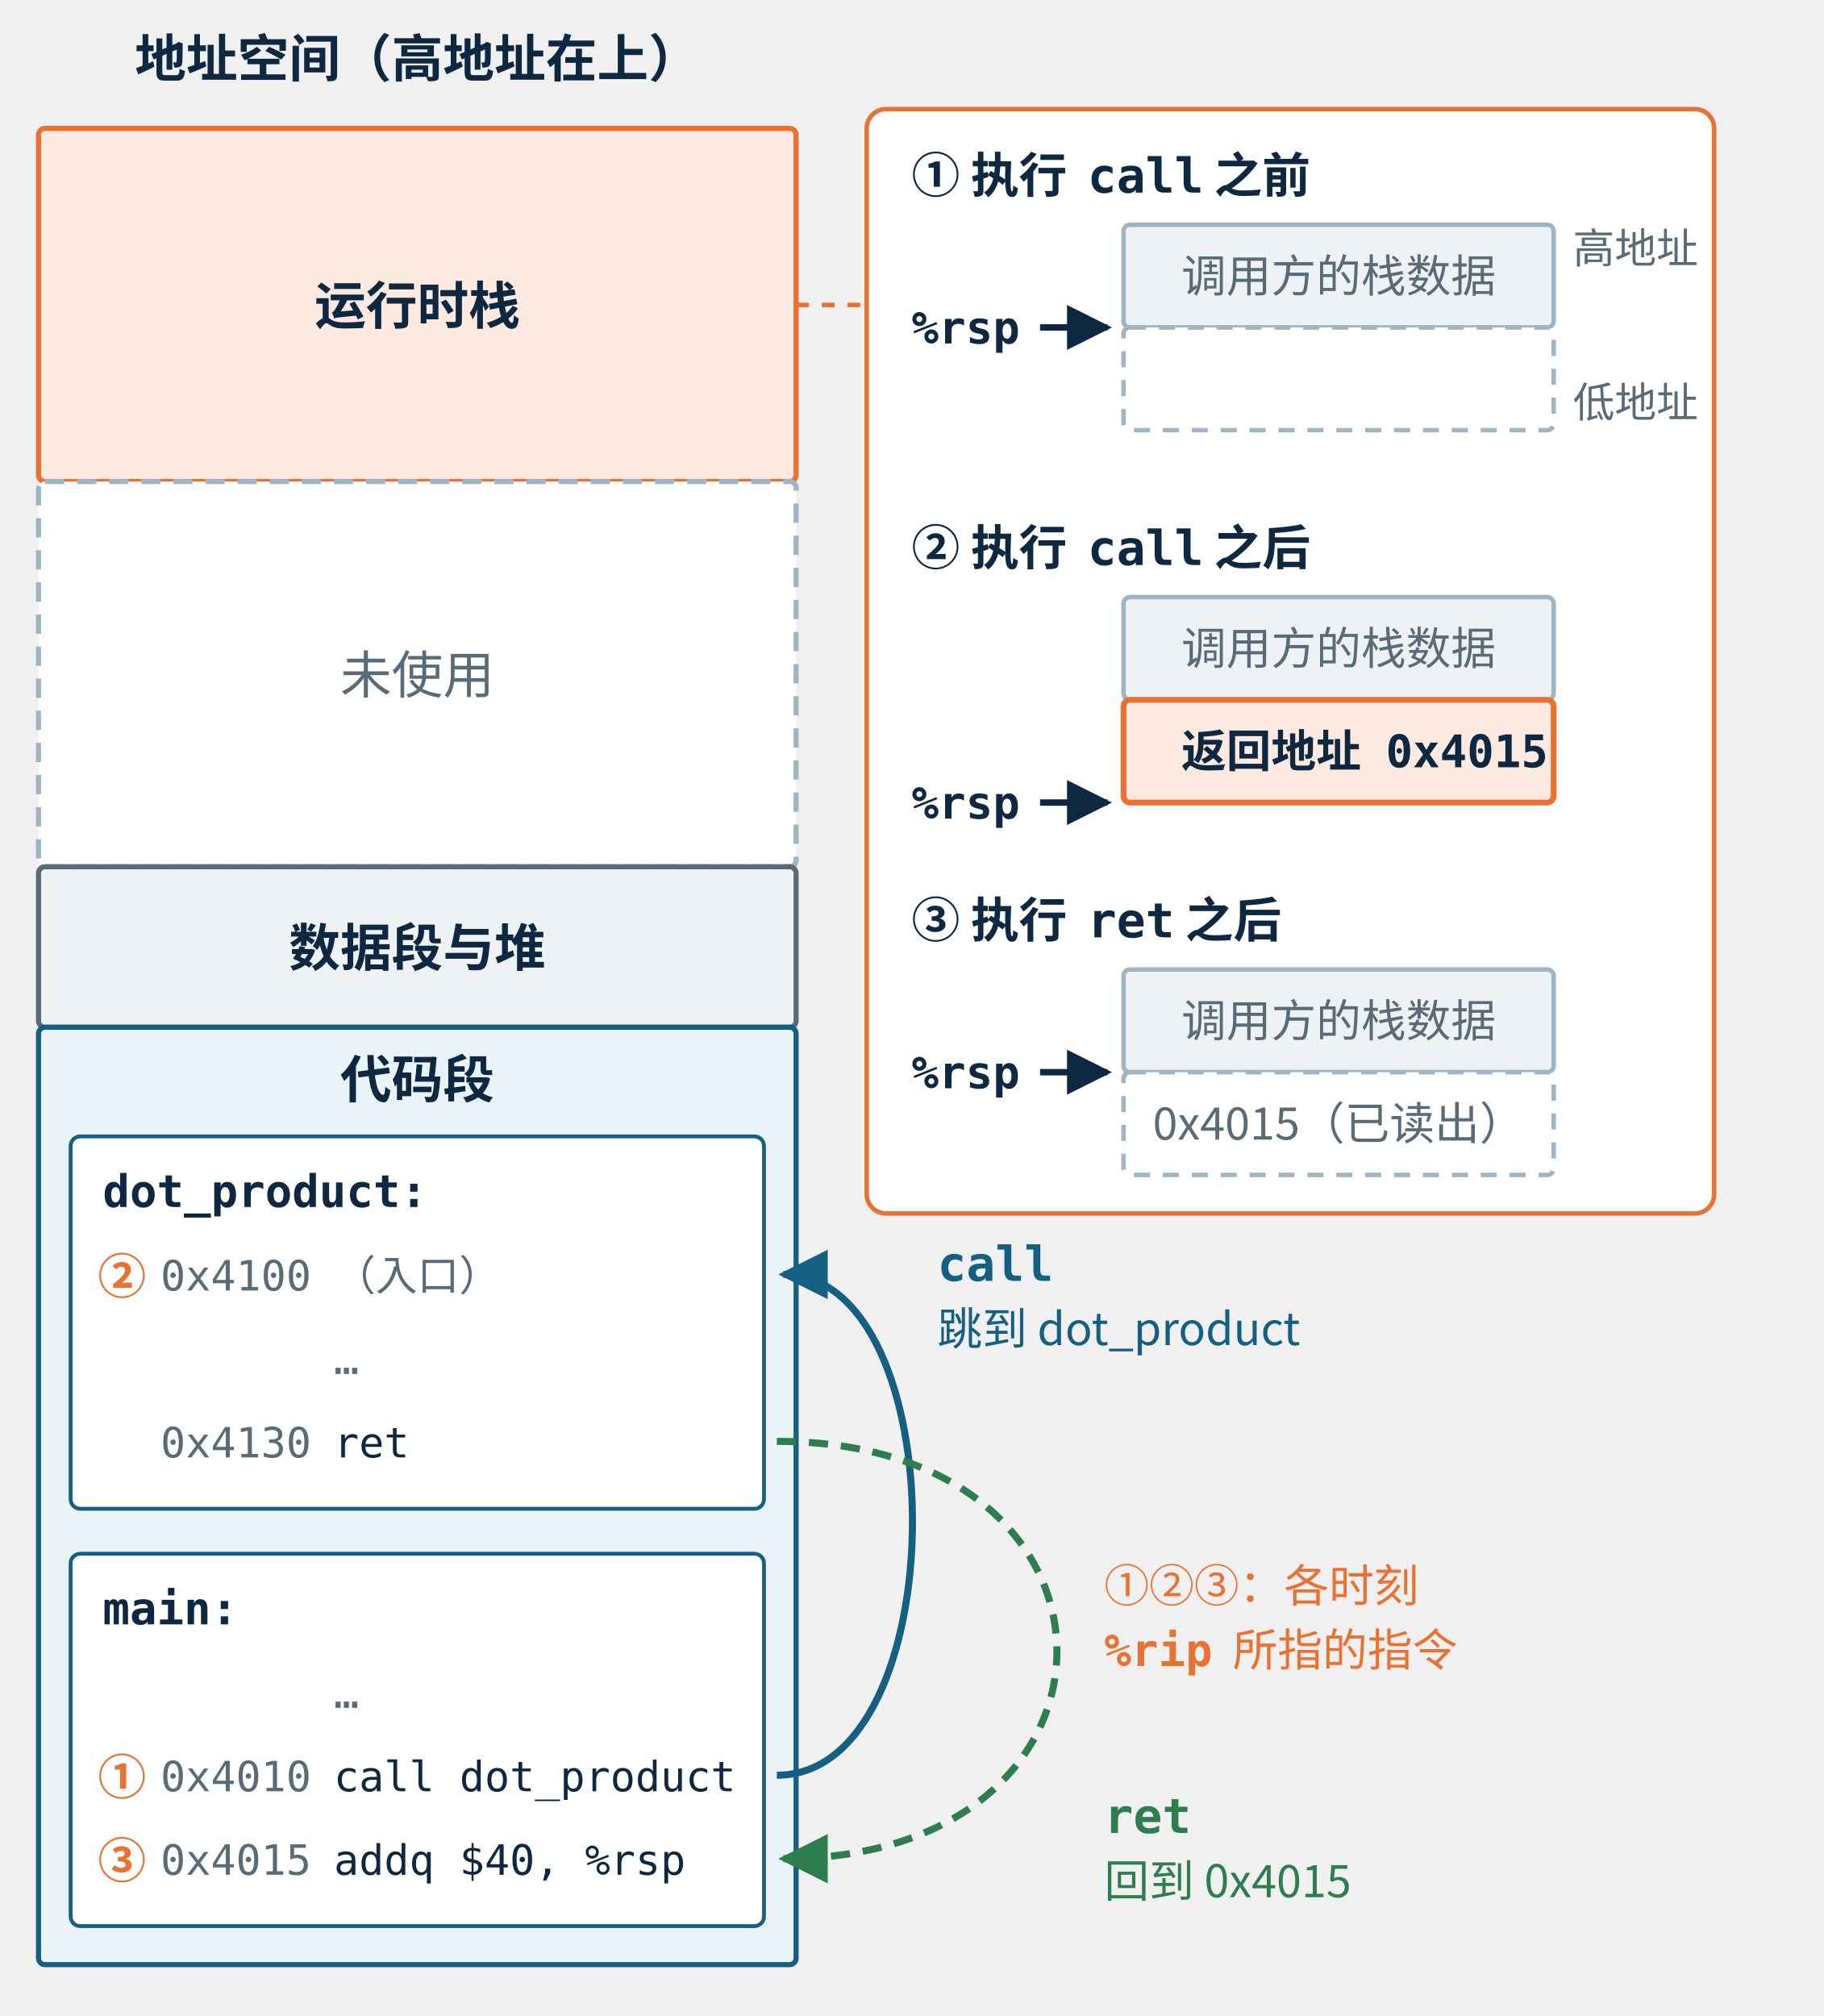
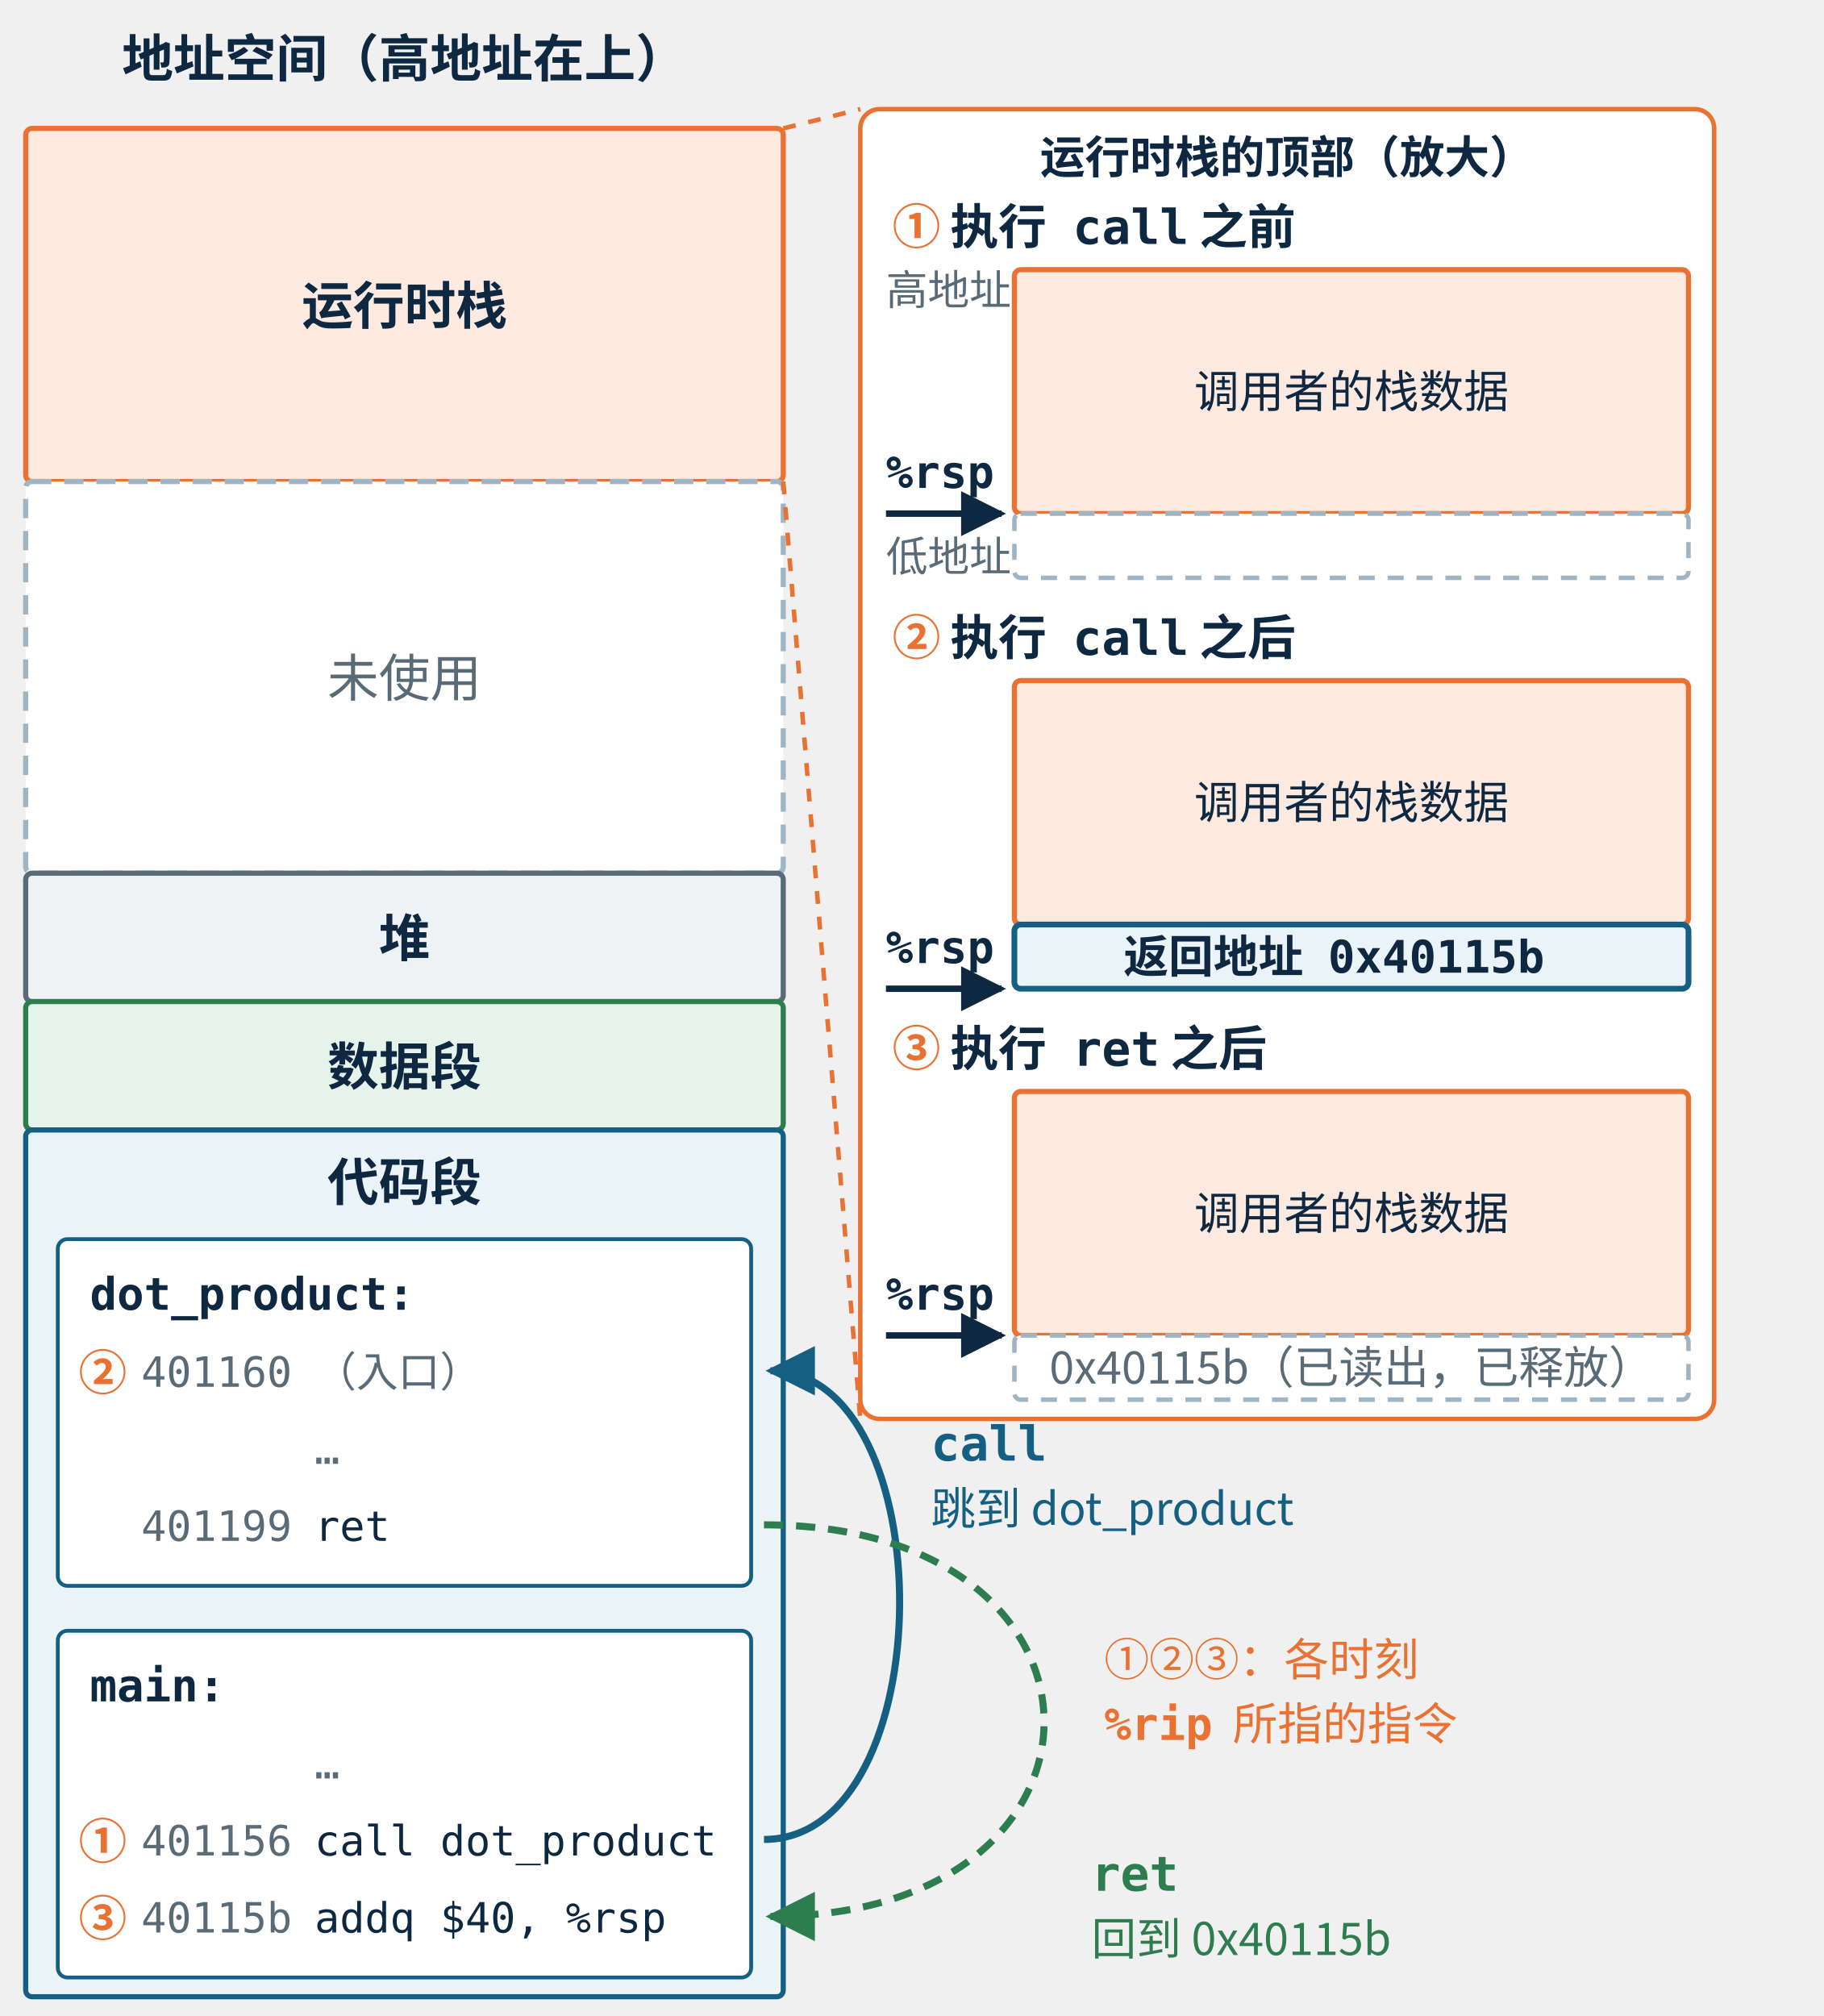
<svg xmlns="http://www.w3.org/2000/svg" viewBox="0 0 568 628" width="568" height="628">
  <defs>
    <marker id="ah-156082" viewBox="0 0 10 10" refX="9" refY="5" markerWidth="7" markerHeight="7" orient="auto-start-reverse">
      <path d="M0,0 L10,5 L0,10 z" fill="#156082" />
    </marker>
    <marker id="ah-e97132" viewBox="0 0 10 10" refX="9" refY="5" markerWidth="7" markerHeight="7" orient="auto-start-reverse">
      <path d="M0,0 L10,5 L0,10 z" fill="#e97132" />
    </marker>
    <marker id="ah-0e2841" viewBox="0 0 10 10" refX="9" refY="5" markerWidth="7" markerHeight="7" orient="auto-start-reverse">
      <path d="M0,0 L10,5 L0,10 z" fill="#0e2841" />
    </marker>
    <marker id="ah-2e7d4f" viewBox="0 0 10 10" refX="9" refY="5" markerWidth="7" markerHeight="7" orient="auto-start-reverse">
      <path d="M0,0 L10,5 L0,10 z" fill="#2e7d4f" />
    </marker>
    <marker id="ah-c0392b" viewBox="0 0 10 10" refX="9" refY="5" markerWidth="7" markerHeight="7" orient="auto-start-reverse">
      <path d="M0,0 L10,5 L0,10 z" fill="#c0392b" />
    </marker>
    <marker id="ah-5a6b78" viewBox="0 0 10 10" refX="9" refY="5" markerWidth="7" markerHeight="7" orient="auto-start-reverse">
      <path d="M0,0 L10,5 L0,10 z" fill="#5a6b78" />
    </marker>
    <marker id="ah-9fb5c3" viewBox="0 0 10 10" refX="9" refY="5" markerWidth="7" markerHeight="7" orient="auto-start-reverse">
      <path d="M0,0 L10,5 L0,10 z" fill="#9fb5c3" />
    </marker>
  </defs>
-   <text x="130.0" y="24.0" font-family="PingFang SC, Noto Sans CJK SC, Source Han Sans SC, sans-serif" font-size="16" font-weight="bold" fill="#0e2841" text-anchor="middle">地址空间（高地址在上）</text>
-   <rect x="12.0" y="40.0" width="236.0" height="110.0" rx="2" fill="#fce9df" stroke="#e97132" stroke-width="1.6" />
-   <text x="130.0" y="101.0" font-family="PingFang SC, Noto Sans CJK SC, Source Han Sans SC, sans-serif" font-size="16" font-weight="bold" fill="#0e2841" text-anchor="middle">运行时栈</text>
-   <rect x="12.0" y="150.0" width="236.0" height="120.0" rx="2" fill="#ffffff" stroke="#9fb5c3" stroke-width="1.6" stroke-dasharray="6 4" />
-   <text x="130.0" y="216.0" font-family="PingFang SC, Noto Sans CJK SC, Source Han Sans SC, sans-serif" font-size="16" font-weight="normal" fill="#5a6b78" text-anchor="middle">未使用</text>
-   <rect x="12.0" y="270.0" width="236.0" height="50.0" rx="2" fill="#eef2f4" stroke="#5a6b78" stroke-width="1.6" />
-   <text x="130.0" y="301.0" font-family="PingFang SC, Noto Sans CJK SC, Source Han Sans SC, sans-serif" font-size="16" font-weight="bold" fill="#0e2841" text-anchor="middle">数据段与堆</text>
-   <rect x="12.0" y="320.0" width="236.0" height="292.0" rx="2" fill="#eaf3f7" stroke="#156082" stroke-width="1.6" />
-   <text x="130.0" y="342.0" font-family="PingFang SC, Noto Sans CJK SC, Source Han Sans SC, sans-serif" font-size="16" font-weight="bold" fill="#0e2841" text-anchor="middle">代码段</text>
-   <rect x="22.0" y="354.0" width="216.0" height="116.0" rx="3" fill="#ffffff" stroke="#156082" stroke-width="1.2" />
-   <text x="32.0" y="376.0" font-family="SFMono-Regular, Menlo, DejaVu Sans Mono, Consolas, monospace" font-size="14" font-weight="bold" fill="#0e2841" text-anchor="start">dot_product:</text>
-   <text x="38.0" y="403.0" font-family="PingFang SC, Noto Sans CJK SC, Source Han Sans SC, sans-serif" font-size="15" font-weight="bold" fill="#e97132" text-anchor="middle">②</text>
-   <text x="50.0" y="402.0" font-family="SFMono-Regular, Menlo, DejaVu Sans Mono, Consolas, monospace" font-size="13" font-weight="normal" fill="#5a6b78" text-anchor="start">0x4100</text>
-   <text x="104.0" y="402.0" font-family="SFMono-Regular, Menlo, DejaVu Sans Mono, Consolas, monospace" font-size="13" font-weight="normal" fill="#5a6b78" text-anchor="start">（入口）</text>
-   <text x="50.0" y="428.0" font-family="SFMono-Regular, Menlo, DejaVu Sans Mono, Consolas, monospace" font-size="13" font-weight="normal" fill="#5a6b78" text-anchor="start" />
-   <text x="104.0" y="428.0" font-family="SFMono-Regular, Menlo, DejaVu Sans Mono, Consolas, monospace" font-size="13" font-weight="normal" fill="#5a6b78" text-anchor="start">…</text>
-   <text x="50.0" y="454.0" font-family="SFMono-Regular, Menlo, DejaVu Sans Mono, Consolas, monospace" font-size="13" font-weight="normal" fill="#5a6b78" text-anchor="start">0x4130</text>
-   <text x="104.0" y="454.0" font-family="SFMono-Regular, Menlo, DejaVu Sans Mono, Consolas, monospace" font-size="13" font-weight="normal" fill="#0e2841" text-anchor="start">ret</text>
-   <rect x="22.0" y="484.0" width="216.0" height="116.0" rx="3" fill="#ffffff" stroke="#156082" stroke-width="1.2" />
-   <text x="32.0" y="506.0" font-family="SFMono-Regular, Menlo, DejaVu Sans Mono, Consolas, monospace" font-size="14" font-weight="bold" fill="#0e2841" text-anchor="start">main:</text>
-   <text x="50.0" y="532.0" font-family="SFMono-Regular, Menlo, DejaVu Sans Mono, Consolas, monospace" font-size="13" font-weight="normal" fill="#5a6b78" text-anchor="start" />
-   <text x="104.0" y="532.0" font-family="SFMono-Regular, Menlo, DejaVu Sans Mono, Consolas, monospace" font-size="13" font-weight="normal" fill="#5a6b78" text-anchor="start">…</text>
-   <text x="38.0" y="559.0" font-family="PingFang SC, Noto Sans CJK SC, Source Han Sans SC, sans-serif" font-size="15" font-weight="bold" fill="#e97132" text-anchor="middle">①</text>
-   <text x="50.0" y="558.0" font-family="SFMono-Regular, Menlo, DejaVu Sans Mono, Consolas, monospace" font-size="13" font-weight="normal" fill="#5a6b78" text-anchor="start">0x4010</text>
-   <text x="104.0" y="558.0" font-family="SFMono-Regular, Menlo, DejaVu Sans Mono, Consolas, monospace" font-size="13" font-weight="normal" fill="#0e2841" text-anchor="start">call dot_product</text>
-   <text x="38.0" y="585.0" font-family="PingFang SC, Noto Sans CJK SC, Source Han Sans SC, sans-serif" font-size="15" font-weight="bold" fill="#e97132" text-anchor="middle">③</text>
-   <text x="50.0" y="584.0" font-family="SFMono-Regular, Menlo, DejaVu Sans Mono, Consolas, monospace" font-size="13" font-weight="normal" fill="#5a6b78" text-anchor="start">0x4015</text>
-   <text x="104.0" y="584.0" font-family="SFMono-Regular, Menlo, DejaVu Sans Mono, Consolas, monospace" font-size="13" font-weight="normal" fill="#0e2841" text-anchor="start">addq $40, %rsp</text>
-   <path d="M 242 553 C 298 553, 298 397, 244 397" fill="none" stroke="#156082" stroke-width="2.2" marker-end="url(#ah-156082)" />
-   <text x="292.0" y="399.0" font-family="SFMono-Regular, Menlo, DejaVu Sans Mono, Consolas, monospace" font-size="15" font-weight="bold" fill="#156082" text-anchor="start">call</text>
-   <text x="292.0" y="419.0" font-family="PingFang SC, Noto Sans CJK SC, Source Han Sans SC, sans-serif" font-size="14" font-weight="normal" fill="#156082" text-anchor="start">跳到 dot_product</text>
-   <path d="M 242 449 C 358 449, 358 579, 244 579" fill="none" stroke="#2e7d4f" stroke-width="2.2" stroke-dasharray="6 4" marker-end="url(#ah-2e7d4f)" />
-   <text x="344.0" y="571.0" font-family="SFMono-Regular, Menlo, DejaVu Sans Mono, Consolas, monospace" font-size="15" font-weight="bold" fill="#2e7d4f" text-anchor="start">ret</text>
-   <text x="344.0" y="591.0" font-family="PingFang SC, Noto Sans CJK SC, Source Han Sans SC, sans-serif" font-size="14" font-weight="normal" fill="#2e7d4f" text-anchor="start">回到 0x4015</text>
-   <text x="344.0" y="499.0" font-family="PingFang SC, Noto Sans CJK SC, Source Han Sans SC, sans-serif" font-size="14" font-weight="normal" fill="#e97132" text-anchor="start">①②③：各时刻</text>
-   <text x="344.0" y="519.0" font-family="SFMono-Regular, Menlo, DejaVu Sans Mono, Consolas, monospace" font-size="14" font-weight="bold" fill="#e97132" text-anchor="start">%rip</text>
-   <text x="384.0" y="519.0" font-family="PingFang SC, Noto Sans CJK SC, Source Han Sans SC, sans-serif" font-size="14" font-weight="normal" fill="#e97132" text-anchor="start">所指的指令</text>
-   <rect x="270.0" y="34.0" width="264.0" height="344.0" rx="6" fill="#ffffff" stroke="#e97132" stroke-width="1.4" />
-   <line x1="248.0" y1="95.0" x2="270.0" y2="95.0" stroke="#e97132" stroke-width="1.4" stroke-dasharray="4 4" />
-   <text x="284.0" y="60.0" font-family="PingFang SC, Noto Sans CJK SC, Source Han Sans SC, sans-serif" font-size="15" font-weight="bold" fill="#0e2841" text-anchor="start">① 执行 </text>
-   <text x="338.8" y="60.0" font-family="SFMono-Regular, Menlo, DejaVu Sans Mono, Consolas, monospace" font-size="15" font-weight="bold" fill="#0e2841" text-anchor="start">call</text>
-   <text x="374.8" y="60.0" font-family="PingFang SC, Noto Sans CJK SC, Source Han Sans SC, sans-serif" font-size="15" font-weight="bold" fill="#0e2841" text-anchor="start" xml:space="preserve"> 之前</text>
-   <rect x="350.0" y="70.0" width="134.0" height="32.0" rx="2" fill="#eef2f4" stroke="#9fb5c3" stroke-width="1.4" />
-   <text x="417.0" y="91.0" font-family="PingFang SC, Noto Sans CJK SC, Source Han Sans SC, sans-serif" font-size="14" font-weight="normal" fill="#5a6b78" text-anchor="middle">调用方的栈数据</text>
-   <rect x="350.0" y="102.0" width="134.0" height="32.0" rx="2" fill="#ffffff" stroke="#9fb5c3" stroke-width="1.4" stroke-dasharray="5 4" />
-   <line x1="324.0" y1="102.0" x2="345.0" y2="102.0" stroke="#0e2841" stroke-width="2" marker-end="url(#ah-0e2841)" />
-   <text x="284.0" y="107.0" font-family="SFMono-Regular, Menlo, DejaVu Sans Mono, Consolas, monospace" font-size="14" font-weight="bold" fill="#0e2841" text-anchor="start">%rsp</text>
-   <text x="490.0" y="82.0" font-family="PingFang SC, Noto Sans CJK SC, Source Han Sans SC, sans-serif" font-size="13" font-weight="normal" fill="#5a6b78" text-anchor="start">高地址</text>
-   <text x="490.0" y="130.0" font-family="PingFang SC, Noto Sans CJK SC, Source Han Sans SC, sans-serif" font-size="13" font-weight="normal" fill="#5a6b78" text-anchor="start">低地址</text>
-   <text x="284.0" y="176.0" font-family="PingFang SC, Noto Sans CJK SC, Source Han Sans SC, sans-serif" font-size="15" font-weight="bold" fill="#0e2841" text-anchor="start">② 执行 </text>
-   <text x="338.8" y="176.0" font-family="SFMono-Regular, Menlo, DejaVu Sans Mono, Consolas, monospace" font-size="15" font-weight="bold" fill="#0e2841" text-anchor="start">call</text>
-   <text x="374.8" y="176.0" font-family="PingFang SC, Noto Sans CJK SC, Source Han Sans SC, sans-serif" font-size="15" font-weight="bold" fill="#0e2841" text-anchor="start" xml:space="preserve"> 之后</text>
-   <rect x="350.0" y="186.0" width="134.0" height="32.0" rx="2" fill="#eef2f4" stroke="#9fb5c3" stroke-width="1.4" />
-   <text x="417.0" y="207.0" font-family="PingFang SC, Noto Sans CJK SC, Source Han Sans SC, sans-serif" font-size="14" font-weight="normal" fill="#5a6b78" text-anchor="middle">调用方的栈数据</text>
-   <rect x="350.0" y="218.0" width="134.0" height="32.0" rx="2" fill="#fce9df" stroke="#e97132" stroke-width="1.8" />
-   <text x="368.0" y="239.0" font-family="PingFang SC, Noto Sans CJK SC, Source Han Sans SC, sans-serif" font-size="14" font-weight="bold" fill="#0e2841" text-anchor="start">返回地址 </text>
-   <text x="431.7" y="239.0" font-family="SFMono-Regular, Menlo, DejaVu Sans Mono, Consolas, monospace" font-size="14" font-weight="bold" fill="#0e2841" text-anchor="start">0x4015</text>
-   <line x1="324.0" y1="250.0" x2="345.0" y2="250.0" stroke="#0e2841" stroke-width="2" marker-end="url(#ah-0e2841)" />
-   <text x="284.0" y="255.0" font-family="SFMono-Regular, Menlo, DejaVu Sans Mono, Consolas, monospace" font-size="14" font-weight="bold" fill="#0e2841" text-anchor="start">%rsp</text>
-   <text x="284.0" y="292.0" font-family="PingFang SC, Noto Sans CJK SC, Source Han Sans SC, sans-serif" font-size="15" font-weight="bold" fill="#0e2841" text-anchor="start">③ 执行 </text>
-   <text x="338.8" y="292.0" font-family="SFMono-Regular, Menlo, DejaVu Sans Mono, Consolas, monospace" font-size="15" font-weight="bold" fill="#0e2841" text-anchor="start">ret</text>
-   <text x="365.8" y="292.0" font-family="PingFang SC, Noto Sans CJK SC, Source Han Sans SC, sans-serif" font-size="15" font-weight="bold" fill="#0e2841" text-anchor="start" xml:space="preserve"> 之后</text>
-   <rect x="350.0" y="302.0" width="134.0" height="32.0" rx="2" fill="#eef2f4" stroke="#9fb5c3" stroke-width="1.4" />
-   <text x="417.0" y="323.0" font-family="PingFang SC, Noto Sans CJK SC, Source Han Sans SC, sans-serif" font-size="14" font-weight="normal" fill="#5a6b78" text-anchor="middle">调用方的栈数据</text>
-   <rect x="350.0" y="334.0" width="134.0" height="32.0" rx="2" fill="#ffffff" stroke="#9fb5c3" stroke-width="1.4" stroke-dasharray="5 4" />
-   <text x="417.0" y="355.0" font-family="PingFang SC, Noto Sans CJK SC, Source Han Sans SC, sans-serif" font-size="14" font-weight="normal" fill="#5a6b78" text-anchor="middle">0x4015（已读出）</text>
-   <line x1="324.0" y1="334.0" x2="345.0" y2="334.0" stroke="#0e2841" stroke-width="2" marker-end="url(#ah-0e2841)" />
-   <text x="284.0" y="339.0" font-family="SFMono-Regular, Menlo, DejaVu Sans Mono, Consolas, monospace" font-size="14" font-weight="bold" fill="#0e2841" text-anchor="start">%rsp</text>
+   <text x="126.0" y="24.0" font-family="PingFang SC, Noto Sans CJK SC, Source Han Sans SC, sans-serif" font-size="16" font-weight="bold" fill="#0e2841" text-anchor="middle">地址空间（高地址在上）</text>
+   <rect x="8.0" y="40.0" width="236.0" height="110.0" rx="2" fill="#fce9df" stroke="#e97132" stroke-width="1.6" />
+   <text x="126.0" y="101.0" font-family="PingFang SC, Noto Sans CJK SC, Source Han Sans SC, sans-serif" font-size="16" font-weight="bold" fill="#0e2841" text-anchor="middle">运行时栈</text>
+   <rect x="8.0" y="150.0" width="236.0" height="122.0" rx="2" fill="#ffffff" stroke="#9fb5c3" stroke-width="1.6" stroke-dasharray="6 4" />
+   <text x="126.0" y="217.0" font-family="PingFang SC, Noto Sans CJK SC, Source Han Sans SC, sans-serif" font-size="16" font-weight="normal" fill="#5a6b78" text-anchor="middle">未使用</text>
+   <rect x="8.0" y="272.0" width="236.0" height="40.0" rx="2" fill="#eef2f4" stroke="#5a6b78" stroke-width="1.6" />
+   <text x="126.0" y="298.0" font-family="PingFang SC, Noto Sans CJK SC, Source Han Sans SC, sans-serif" font-size="16" font-weight="bold" fill="#0e2841" text-anchor="middle">堆</text>
+   <rect x="8.0" y="312.0" width="236.0" height="40.0" rx="2" fill="#e5f3ea" stroke="#2e7d4f" stroke-width="1.6" />
+   <text x="126.0" y="338.0" font-family="PingFang SC, Noto Sans CJK SC, Source Han Sans SC, sans-serif" font-size="16" font-weight="bold" fill="#0e2841" text-anchor="middle">数据段</text>
+   <rect x="8.0" y="352.0" width="236.0" height="270.0" rx="2" fill="#eaf3f7" stroke="#156082" stroke-width="1.6" />
+   <text x="126.0" y="374.0" font-family="PingFang SC, Noto Sans CJK SC, Source Han Sans SC, sans-serif" font-size="16" font-weight="bold" fill="#0e2841" text-anchor="middle">代码段</text>
+   <rect x="18.0" y="386.0" width="216.0" height="108.0" rx="3" fill="#ffffff" stroke="#156082" stroke-width="1.2" />
+   <text x="28.0" y="408.0" font-family="SFMono-Regular, Menlo, DejaVu Sans Mono, Consolas, monospace" font-size="14" font-weight="bold" fill="#0e2841" text-anchor="start">dot_product:</text>
+   <text x="32.0" y="433.0" font-family="PingFang SC, Noto Sans CJK SC, Source Han Sans SC, sans-serif" font-size="15" font-weight="bold" fill="#e97132" text-anchor="middle">②</text>
+   <text x="44.0" y="432.0" font-family="SFMono-Regular, Menlo, DejaVu Sans Mono, Consolas, monospace" font-size="13" font-weight="normal" fill="#5a6b78" text-anchor="start">401160</text>
+   <text x="98.0" y="432.0" font-family="SFMono-Regular, Menlo, DejaVu Sans Mono, Consolas, monospace" font-size="13" font-weight="normal" fill="#5a6b78" text-anchor="start">（入口）</text>
+   <text x="44.0" y="456.0" font-family="SFMono-Regular, Menlo, DejaVu Sans Mono, Consolas, monospace" font-size="13" font-weight="normal" fill="#5a6b78" text-anchor="start" />
+   <text x="98.0" y="456.0" font-family="SFMono-Regular, Menlo, DejaVu Sans Mono, Consolas, monospace" font-size="13" font-weight="normal" fill="#5a6b78" text-anchor="start">…</text>
+   <text x="44.0" y="480.0" font-family="SFMono-Regular, Menlo, DejaVu Sans Mono, Consolas, monospace" font-size="13" font-weight="normal" fill="#5a6b78" text-anchor="start">401199</text>
+   <text x="98.0" y="480.0" font-family="SFMono-Regular, Menlo, DejaVu Sans Mono, Consolas, monospace" font-size="13" font-weight="normal" fill="#0e2841" text-anchor="start">ret</text>
+   <rect x="18.0" y="508.0" width="216.0" height="108.0" rx="3" fill="#ffffff" stroke="#156082" stroke-width="1.2" />
+   <text x="28.0" y="530.0" font-family="SFMono-Regular, Menlo, DejaVu Sans Mono, Consolas, monospace" font-size="14" font-weight="bold" fill="#0e2841" text-anchor="start">main:</text>
+   <text x="44.0" y="554.0" font-family="SFMono-Regular, Menlo, DejaVu Sans Mono, Consolas, monospace" font-size="13" font-weight="normal" fill="#5a6b78" text-anchor="start" />
+   <text x="98.0" y="554.0" font-family="SFMono-Regular, Menlo, DejaVu Sans Mono, Consolas, monospace" font-size="13" font-weight="normal" fill="#5a6b78" text-anchor="start">…</text>
+   <text x="32.0" y="579.0" font-family="PingFang SC, Noto Sans CJK SC, Source Han Sans SC, sans-serif" font-size="15" font-weight="bold" fill="#e97132" text-anchor="middle">①</text>
+   <text x="44.0" y="578.0" font-family="SFMono-Regular, Menlo, DejaVu Sans Mono, Consolas, monospace" font-size="13" font-weight="normal" fill="#5a6b78" text-anchor="start">401156</text>
+   <text x="98.0" y="578.0" font-family="SFMono-Regular, Menlo, DejaVu Sans Mono, Consolas, monospace" font-size="13" font-weight="normal" fill="#0e2841" text-anchor="start">call dot_product</text>
+   <text x="32.0" y="603.0" font-family="PingFang SC, Noto Sans CJK SC, Source Han Sans SC, sans-serif" font-size="15" font-weight="bold" fill="#e97132" text-anchor="middle">③</text>
+   <text x="44.0" y="602.0" font-family="SFMono-Regular, Menlo, DejaVu Sans Mono, Consolas, monospace" font-size="13" font-weight="normal" fill="#5a6b78" text-anchor="start">40115b</text>
+   <text x="98.0" y="602.0" font-family="SFMono-Regular, Menlo, DejaVu Sans Mono, Consolas, monospace" font-size="13" font-weight="normal" fill="#0e2841" text-anchor="start">addq $40, %rsp</text>
+   <path d="M 238 573 C 294 573, 294 427, 240 427" fill="none" stroke="#156082" stroke-width="2.2" marker-end="url(#ah-156082)" />
+   <text x="290.0" y="455.0" font-family="SFMono-Regular, Menlo, DejaVu Sans Mono, Consolas, monospace" font-size="15" font-weight="bold" fill="#156082" text-anchor="start">call</text>
+   <text x="290.0" y="475.0" font-family="PingFang SC, Noto Sans CJK SC, Source Han Sans SC, sans-serif" font-size="14" font-weight="normal" fill="#156082" text-anchor="start">跳到 dot_product</text>
+   <path d="M 238 475 C 354 475, 354 597, 240 597" fill="none" stroke="#2e7d4f" stroke-width="2.2" stroke-dasharray="6 4" marker-end="url(#ah-2e7d4f)" />
+   <text x="340.0" y="589.0" font-family="SFMono-Regular, Menlo, DejaVu Sans Mono, Consolas, monospace" font-size="15" font-weight="bold" fill="#2e7d4f" text-anchor="start">ret</text>
+   <text x="340.0" y="609.0" font-family="PingFang SC, Noto Sans CJK SC, Source Han Sans SC, sans-serif" font-size="14" font-weight="normal" fill="#2e7d4f" text-anchor="start">回到 0x40115b</text>
+   <text x="344.0" y="522.0" font-family="PingFang SC, Noto Sans CJK SC, Source Han Sans SC, sans-serif" font-size="14" font-weight="normal" fill="#e97132" text-anchor="start">①②③：各时刻</text>
+   <text x="344.0" y="542.0" font-family="SFMono-Regular, Menlo, DejaVu Sans Mono, Consolas, monospace" font-size="14" font-weight="bold" fill="#e97132" text-anchor="start">%rip</text>
+   <text x="384.0" y="542.0" font-family="PingFang SC, Noto Sans CJK SC, Source Han Sans SC, sans-serif" font-size="14" font-weight="normal" fill="#e97132" text-anchor="start">所指的指令</text>
+   <rect x="268.0" y="34.0" width="266.0" height="408.0" rx="6" fill="#ffffff" stroke="#e97132" stroke-width="1.4" />
+   <line x1="244.0" y1="40.0" x2="268.0" y2="34.0" stroke="#e97132" stroke-width="1.4" stroke-dasharray="4 4" />
+   <line x1="244.0" y1="150.0" x2="268.0" y2="442.0" stroke="#e97132" stroke-width="1.4" stroke-dasharray="4 4" />
+   <text x="401.0" y="54.0" font-family="PingFang SC, Noto Sans CJK SC, Source Han Sans SC, sans-serif" font-size="14" font-weight="bold" fill="#0e2841" text-anchor="middle">运行时栈的顶部（放大）</text>
+   <text x="278.0" y="76.0" font-family="PingFang SC, Noto Sans CJK SC, Source Han Sans SC, sans-serif" font-size="15" font-weight="bold" fill="#e97132" text-anchor="start">①</text>
+   <text x="296.0" y="76.0" font-family="PingFang SC, Noto Sans CJK SC, Source Han Sans SC, sans-serif" font-size="15" font-weight="bold" fill="#0e2841" text-anchor="start">执行 </text>
+   <text x="334.2" y="76.0" font-family="SFMono-Regular, Menlo, DejaVu Sans Mono, Consolas, monospace" font-size="15" font-weight="bold" fill="#0e2841" text-anchor="start">call</text>
+   <text x="370.2" y="76.0" font-family="PingFang SC, Noto Sans CJK SC, Source Han Sans SC, sans-serif" font-size="15" font-weight="bold" fill="#0e2841" text-anchor="start" xml:space="preserve"> 之前</text>
+   <rect x="316.0" y="84.0" width="210.0" height="76.0" rx="2" fill="#fce9df" stroke="#e97132" stroke-width="1.6" />
+   <text x="421.0" y="127.0" font-family="PingFang SC, Noto Sans CJK SC, Source Han Sans SC, sans-serif" font-size="14" font-weight="normal" fill="#0e2841" text-anchor="middle">调用者的栈数据</text>
+   <rect x="316.0" y="160.0" width="210.0" height="20.0" rx="2" fill="#ffffff" stroke="#9fb5c3" stroke-width="1.4" stroke-dasharray="5 4" />
+   <line x1="276.0" y1="160.0" x2="312.0" y2="160.0" stroke="#0e2841" stroke-width="2" marker-end="url(#ah-0e2841)" />
+   <text x="276.0" y="152.0" font-family="SFMono-Regular, Menlo, DejaVu Sans Mono, Consolas, monospace" font-size="14" font-weight="bold" fill="#0e2841" text-anchor="start">%rsp</text>
+   <text x="276.0" y="95.0" font-family="PingFang SC, Noto Sans CJK SC, Source Han Sans SC, sans-serif" font-size="13" font-weight="normal" fill="#5a6b78" text-anchor="start">高地址</text>
+   <text x="276.0" y="178.0" font-family="PingFang SC, Noto Sans CJK SC, Source Han Sans SC, sans-serif" font-size="13" font-weight="normal" fill="#5a6b78" text-anchor="start">低地址</text>
+   <text x="278.0" y="204.0" font-family="PingFang SC, Noto Sans CJK SC, Source Han Sans SC, sans-serif" font-size="15" font-weight="bold" fill="#e97132" text-anchor="start">②</text>
+   <text x="296.0" y="204.0" font-family="PingFang SC, Noto Sans CJK SC, Source Han Sans SC, sans-serif" font-size="15" font-weight="bold" fill="#0e2841" text-anchor="start">执行 </text>
+   <text x="334.2" y="204.0" font-family="SFMono-Regular, Menlo, DejaVu Sans Mono, Consolas, monospace" font-size="15" font-weight="bold" fill="#0e2841" text-anchor="start">call</text>
+   <text x="370.2" y="204.0" font-family="PingFang SC, Noto Sans CJK SC, Source Han Sans SC, sans-serif" font-size="15" font-weight="bold" fill="#0e2841" text-anchor="start" xml:space="preserve"> 之后</text>
+   <rect x="316.0" y="212.0" width="210.0" height="76.0" rx="2" fill="#fce9df" stroke="#e97132" stroke-width="1.6" />
+   <text x="421.0" y="255.0" font-family="PingFang SC, Noto Sans CJK SC, Source Han Sans SC, sans-serif" font-size="14" font-weight="normal" fill="#0e2841" text-anchor="middle">调用者的栈数据</text>
+   <rect x="316.0" y="288.0" width="210.0" height="20.0" rx="2" fill="#eaf3f7" stroke="#156082" stroke-width="1.8" />
+   <text x="350.0" y="303.0" font-family="PingFang SC, Noto Sans CJK SC, Source Han Sans SC, sans-serif" font-size="14" font-weight="bold" fill="#0e2841" text-anchor="start">返回地址 </text>
+   <text x="413.7" y="303.0" font-family="SFMono-Regular, Menlo, DejaVu Sans Mono, Consolas, monospace" font-size="14" font-weight="bold" fill="#0e2841" text-anchor="start">0x40115b</text>
+   <line x1="276.0" y1="308.0" x2="312.0" y2="308.0" stroke="#0e2841" stroke-width="2" marker-end="url(#ah-0e2841)" />
+   <text x="276.0" y="300.0" font-family="SFMono-Regular, Menlo, DejaVu Sans Mono, Consolas, monospace" font-size="14" font-weight="bold" fill="#0e2841" text-anchor="start">%rsp</text>
+   <text x="278.0" y="332.0" font-family="PingFang SC, Noto Sans CJK SC, Source Han Sans SC, sans-serif" font-size="15" font-weight="bold" fill="#e97132" text-anchor="start">③</text>
+   <text x="296.0" y="332.0" font-family="PingFang SC, Noto Sans CJK SC, Source Han Sans SC, sans-serif" font-size="15" font-weight="bold" fill="#0e2841" text-anchor="start">执行 </text>
+   <text x="334.2" y="332.0" font-family="SFMono-Regular, Menlo, DejaVu Sans Mono, Consolas, monospace" font-size="15" font-weight="bold" fill="#0e2841" text-anchor="start">ret</text>
+   <text x="361.2" y="332.0" font-family="PingFang SC, Noto Sans CJK SC, Source Han Sans SC, sans-serif" font-size="15" font-weight="bold" fill="#0e2841" text-anchor="start" xml:space="preserve"> 之后</text>
+   <rect x="316.0" y="340.0" width="210.0" height="76.0" rx="2" fill="#fce9df" stroke="#e97132" stroke-width="1.6" />
+   <text x="421.0" y="383.0" font-family="PingFang SC, Noto Sans CJK SC, Source Han Sans SC, sans-serif" font-size="14" font-weight="normal" fill="#0e2841" text-anchor="middle">调用者的栈数据</text>
+   <rect x="316.0" y="416.0" width="210.0" height="20.0" rx="2" fill="#ffffff" stroke="#9fb5c3" stroke-width="1.4" stroke-dasharray="5 4" />
+   <text x="421.0" y="431.0" font-family="PingFang SC, Noto Sans CJK SC, Source Han Sans SC, sans-serif" font-size="14" font-weight="normal" fill="#5a6b78" text-anchor="middle">0x40115b（已读出，已释放）</text>
+   <line x1="276.0" y1="416.0" x2="312.0" y2="416.0" stroke="#0e2841" stroke-width="2" marker-end="url(#ah-0e2841)" />
+   <text x="276.0" y="408.0" font-family="SFMono-Regular, Menlo, DejaVu Sans Mono, Consolas, monospace" font-size="14" font-weight="bold" fill="#0e2841" text-anchor="start">%rsp</text>
</svg>
